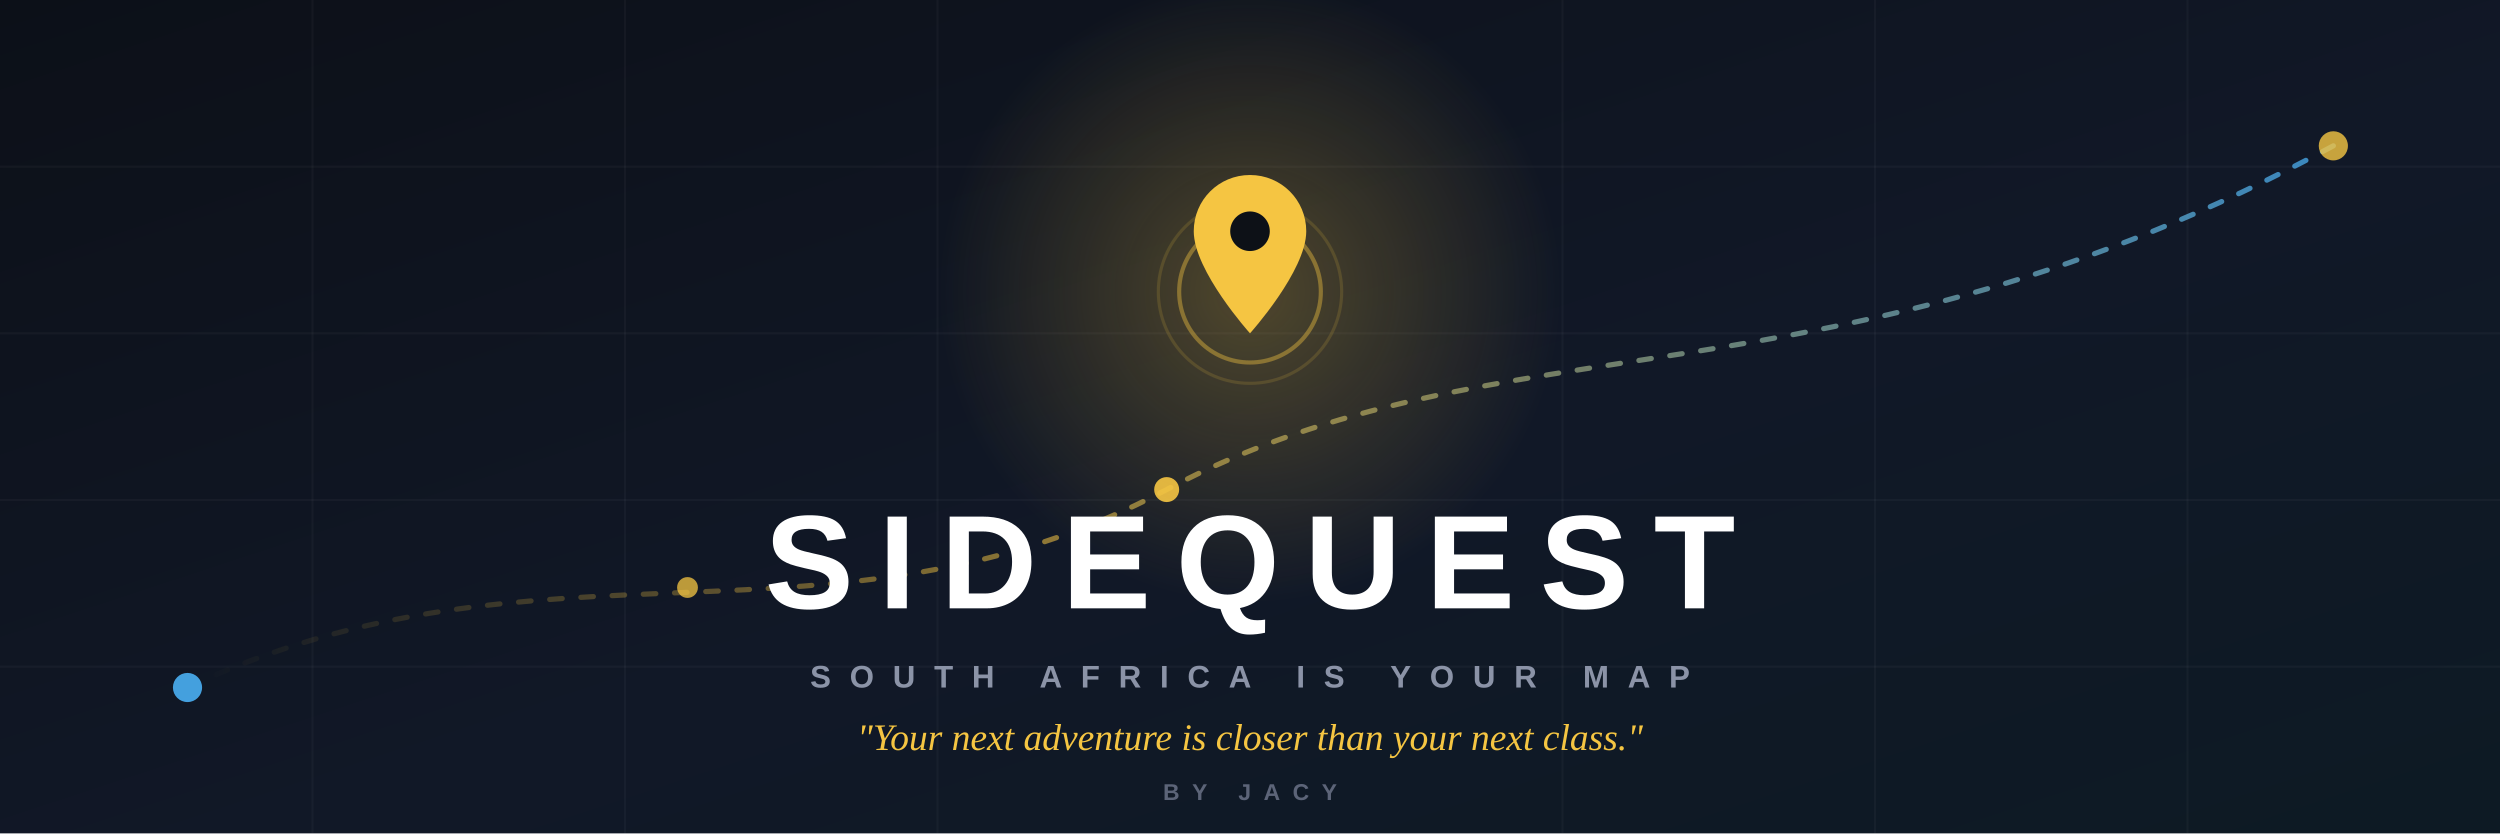
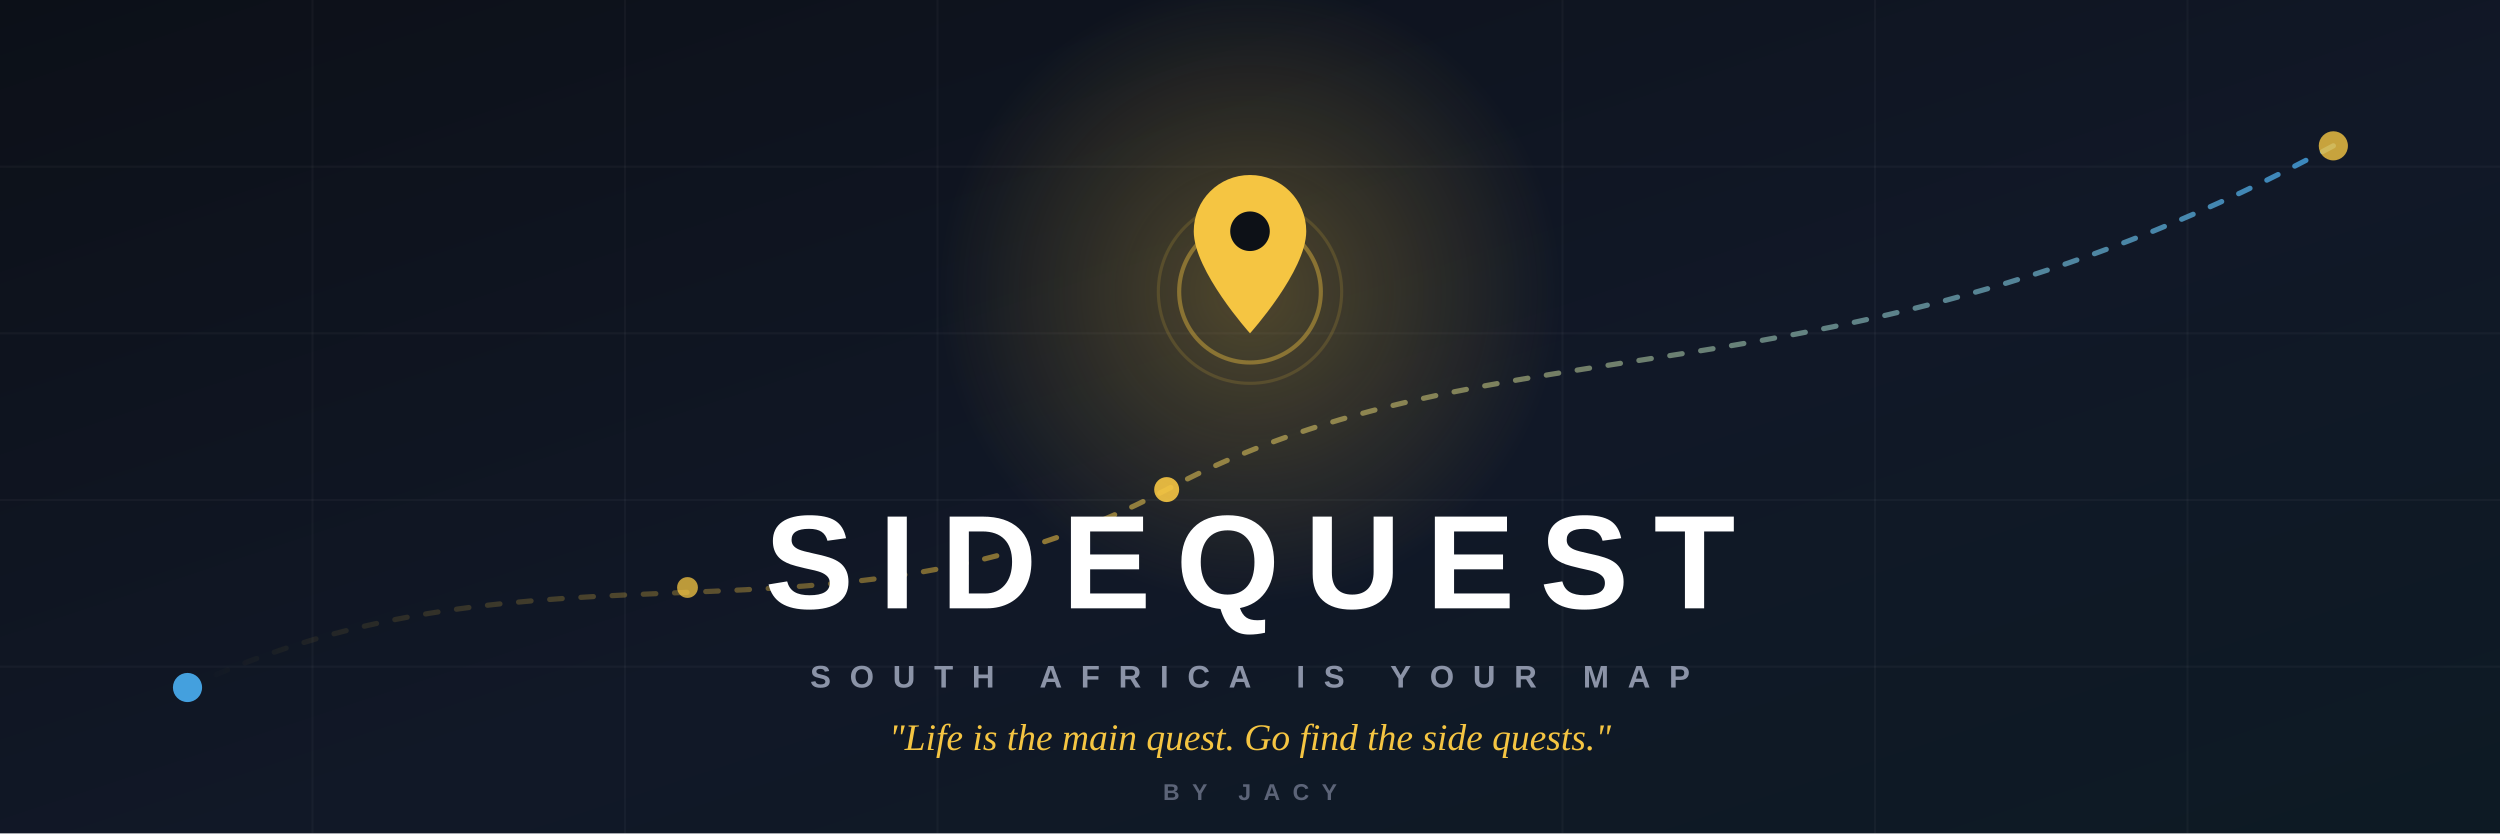
<svg xmlns="http://www.w3.org/2000/svg" viewBox="0 0 1200 400" width="1200" height="400" role="img" aria-label="SideQuest — South Africa is your map">
  <defs>
    <linearGradient id="bg" x1="0" y1="0" x2="1" y2="1">
      <stop offset="0" stop-color="#0c1018" />
      <stop offset="0.55" stop-color="#111827" />
      <stop offset="1" stop-color="#0d1a24" />
    </linearGradient>
    <radialGradient id="glow" cx="0.5" cy="0.5" r="0.5">
      <stop offset="0" stop-color="#f5c542" stop-opacity="0.28" />
      <stop offset="1" stop-color="#f5c542" stop-opacity="0" />
    </radialGradient>
    <linearGradient id="route" x1="0" y1="0" x2="1" y2="0">
      <stop offset="0" stop-color="#f5c542" stop-opacity="0" />
      <stop offset="0.4" stop-color="#f5c542" stop-opacity="0.55" />
      <stop offset="1" stop-color="#4db8ff" stop-opacity="0.7" />
    </linearGradient>
  </defs>
  <rect width="1200" height="400" fill="url(#bg)" />
  <g stroke="#ffffff" stroke-opacity="0.035">
    <line x1="0" y1="80" x2="1200" y2="80" />
    <line x1="0" y1="160" x2="1200" y2="160" />
    <line x1="0" y1="240" x2="1200" y2="240" />
    <line x1="0" y1="320" x2="1200" y2="320" />
    <line x1="150" y1="0" x2="150" y2="400" />
    <line x1="300" y1="0" x2="300" y2="400" />
    <line x1="450" y1="0" x2="450" y2="400" />
    <line x1="750" y1="0" x2="750" y2="400" />
    <line x1="900" y1="0" x2="900" y2="400" />
    <line x1="1050" y1="0" x2="1050" y2="400" />
  </g>
  <path d="M 90 330 C 260 250, 400 320, 560 235 S 880 200, 1120 70" fill="none" stroke="url(#route)" stroke-width="2.5" stroke-dasharray="6 9" stroke-linecap="round" />
  <circle cx="90" cy="330" r="7" fill="#4db8ff" opacity="0.85" />
  <circle cx="330" cy="282" r="5" fill="#f5c542" opacity="0.75" />
  <circle cx="560" cy="235" r="6" fill="#f5c542" opacity="0.9" />
  <circle cx="1120" cy="70" r="7" fill="#f5c542" opacity="0.8" />
  <circle cx="600" cy="140" r="150" fill="url(#glow)" />
  <circle cx="600" cy="140" r="34" fill="none" stroke="#f5c542" stroke-opacity="0.4" stroke-width="2" />
  <circle cx="600" cy="140" r="44" fill="none" stroke="#f5c542" stroke-opacity="0.15" stroke-width="1.5" />
  <path d="M600,84 c-15,0 -27,12 -27,27 c0,19 27,49 27,49 c0,0 27,-30 27,-49 c0,-15 -12,-27 -27,-27 z" fill="#f5c542" />
  <circle cx="600" cy="111" r="9.5" fill="#0d1117" />
  <text x="600" y="292" text-anchor="middle" font-family="Arial, Helvetica, sans-serif" font-size="64" font-weight="800" letter-spacing="12" fill="#ffffff">SIDEQUEST</text>
  <text x="600" y="330" text-anchor="middle" font-family="Arial, Helvetica, sans-serif" font-size="15" font-weight="600" letter-spacing="9" fill="#8b93a7">SOUTH AFRICA IS YOUR MAP</text>
-   <text x="600" y="360" text-anchor="middle" font-family="Georgia, 'Times New Roman', serif" font-size="18" font-style="italic" fill="#f5c542">"Your next adventure is closer than your next class."</text>
+   <text x="600" y="360" text-anchor="middle" font-family="Georgia, 'Times New Roman', serif" font-size="18" font-style="italic" fill="#f5c542">"Life is the main quest. Go find the side quests."</text>
  <text x="600" y="384" text-anchor="middle" font-family="Arial, Helvetica, sans-serif" font-size="11" font-weight="700" letter-spacing="6" fill="#5c6478">BY JACY</text>
</svg>
